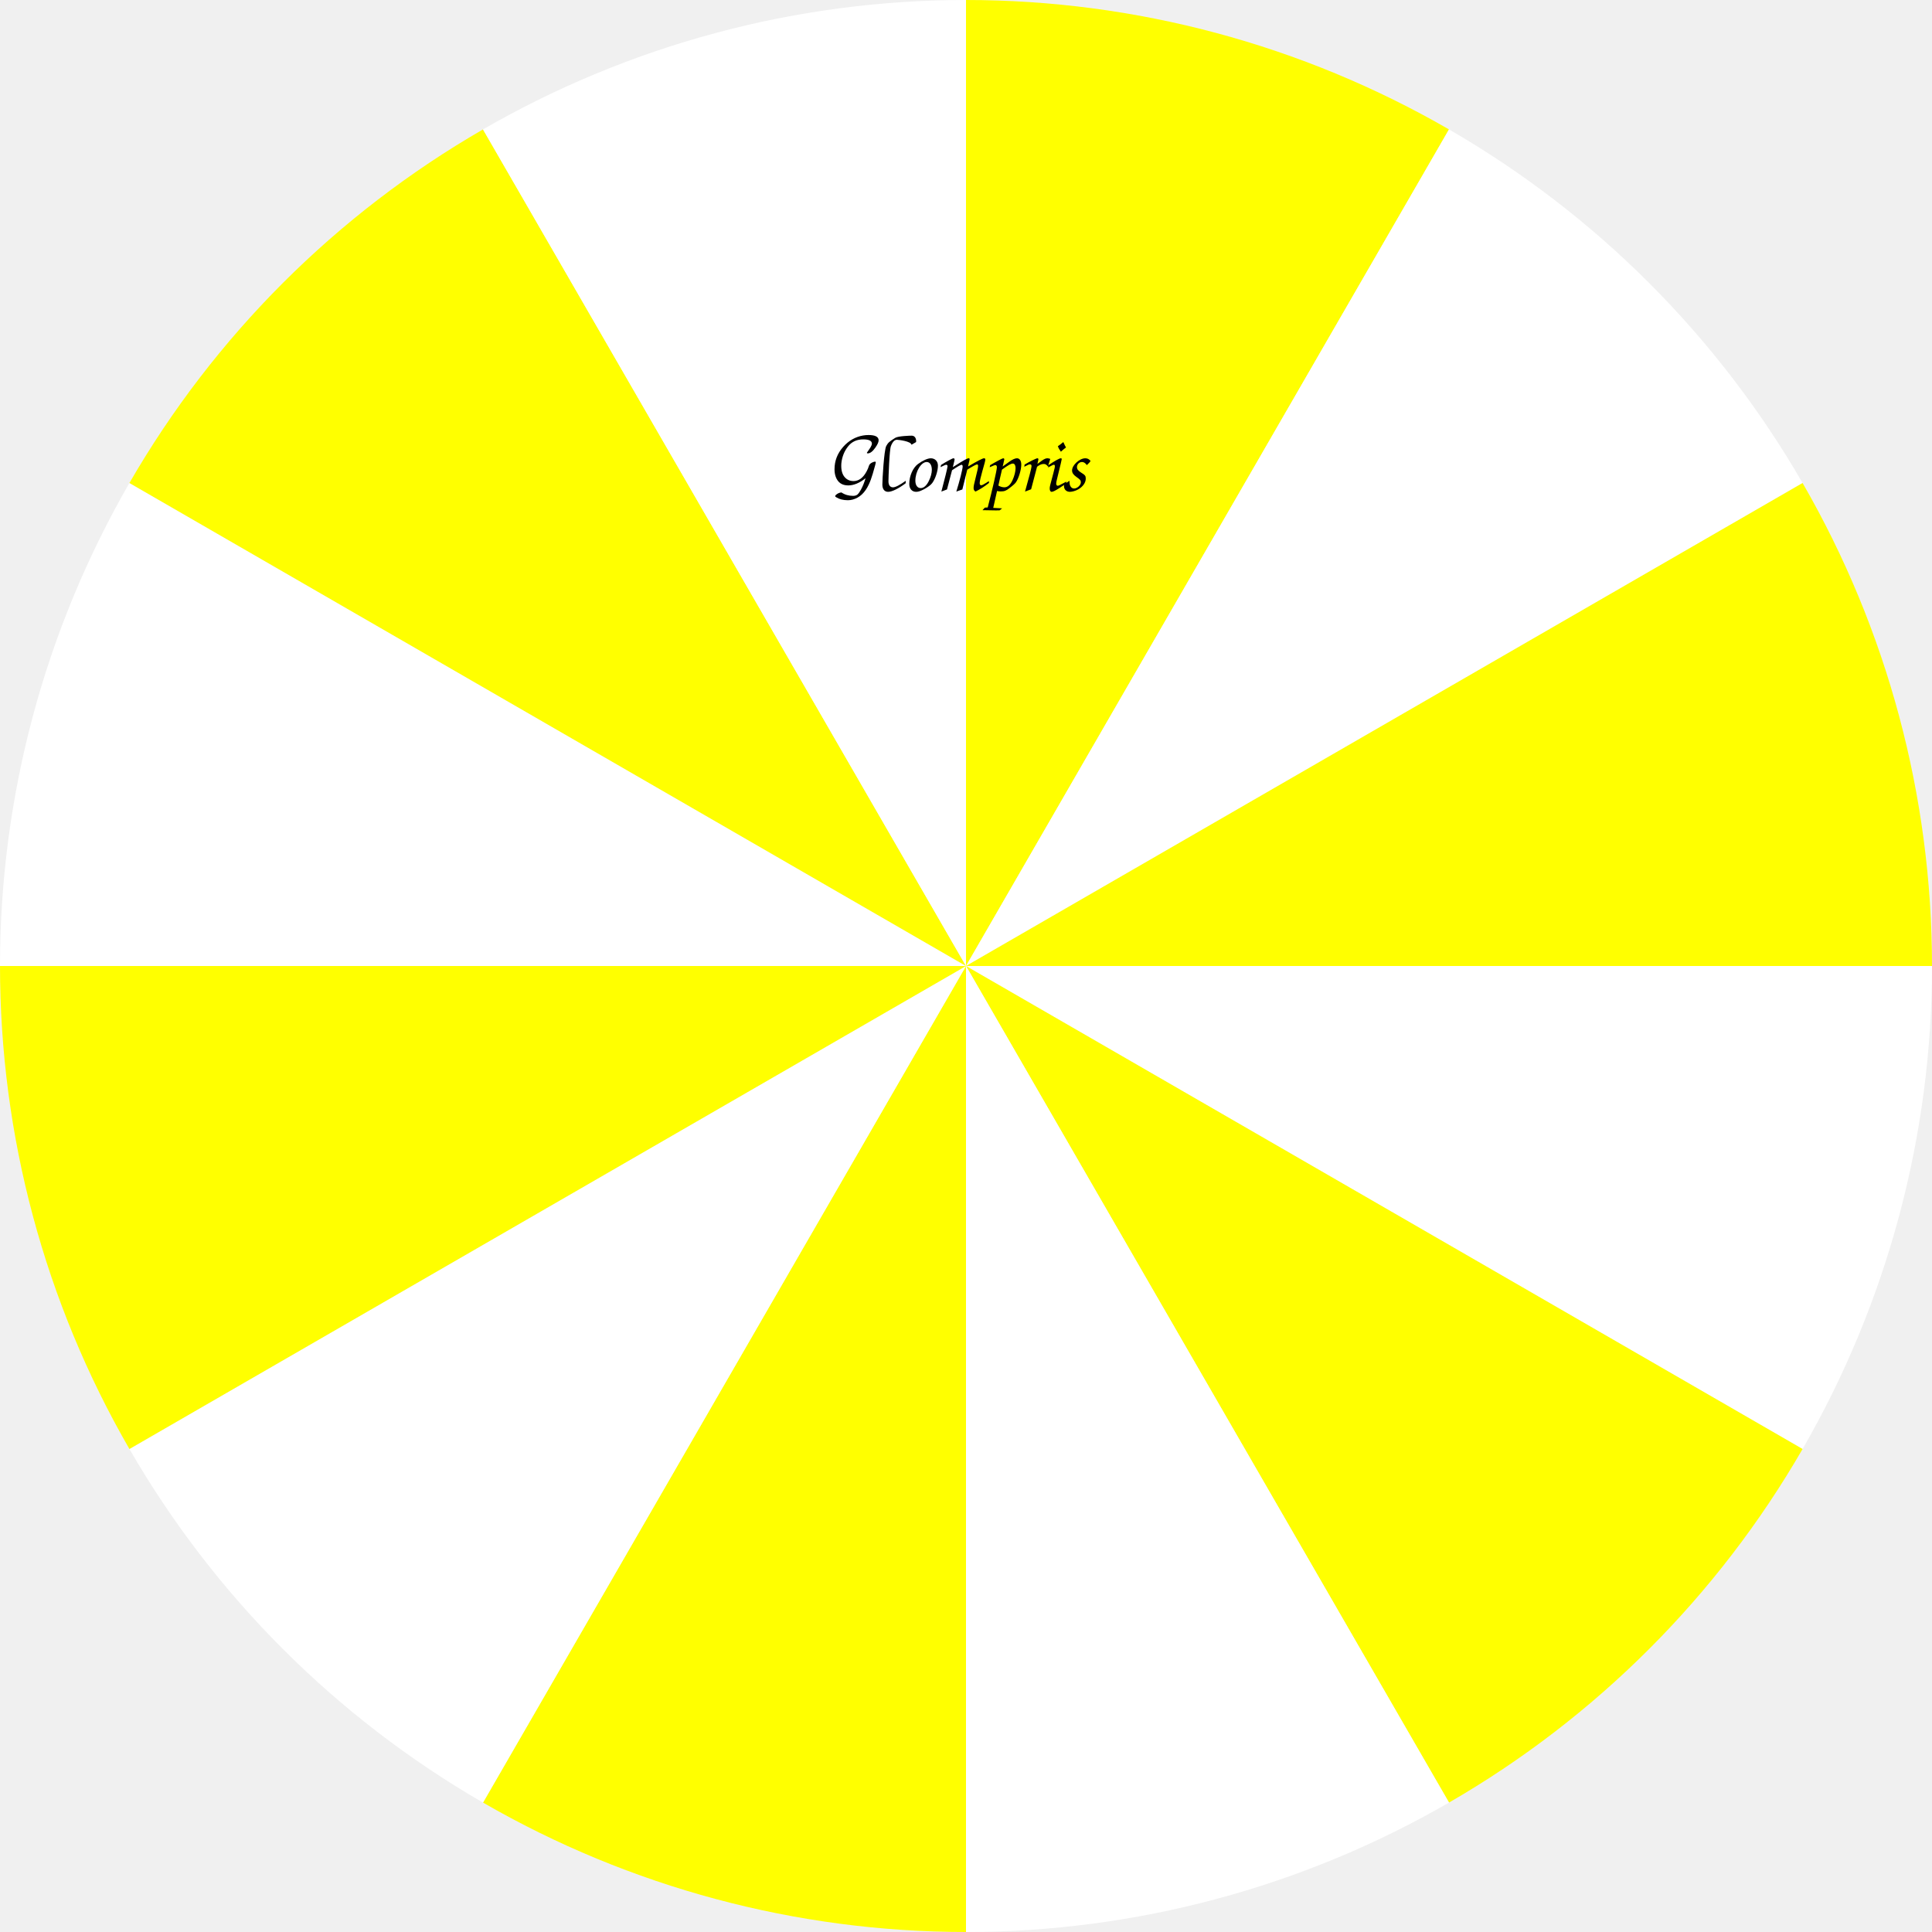
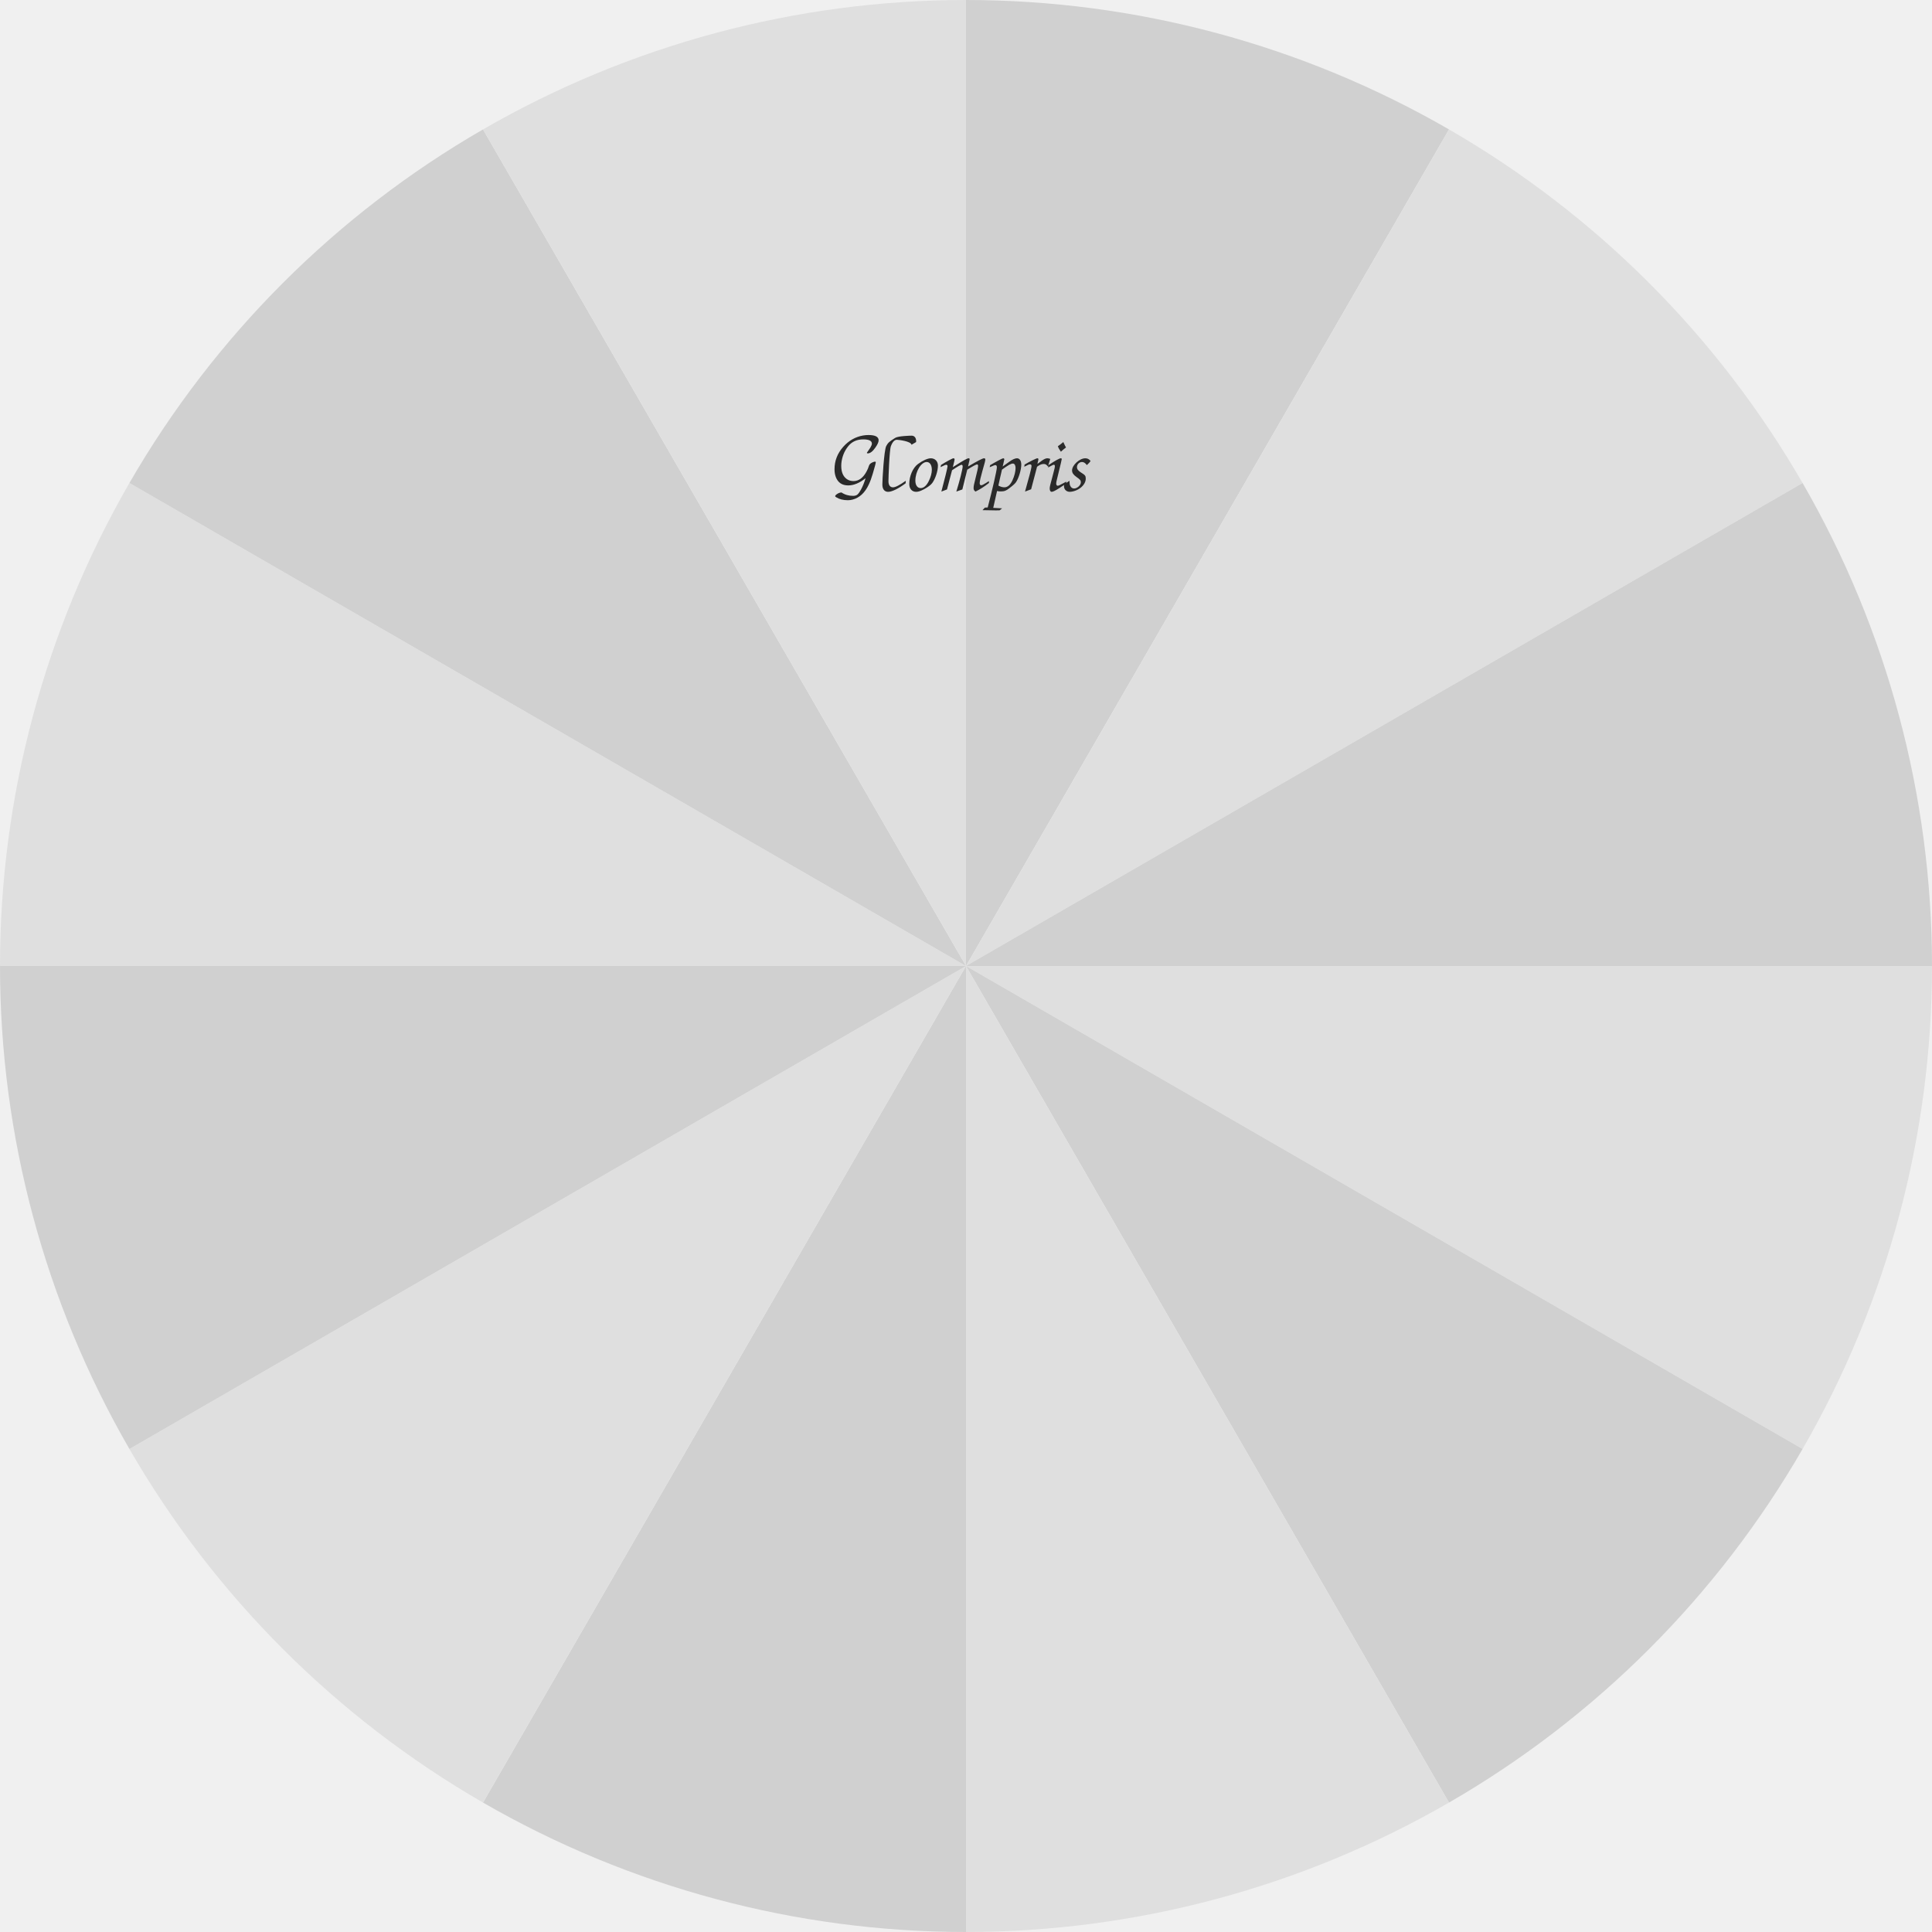
<svg xmlns="http://www.w3.org/2000/svg" width="341.593" height="341.593" id="svg2738" version="1.0">
-   <defs id="defs2740">
-     <linearGradient id="linearGradient15627">
-       <stop id="stop15629" offset="0" style="stop-color:#ffffa1;stop-opacity:1;" />
-       <stop id="stop15631" offset="1" style="stop-color:#dfa429;stop-opacity:1;" />
-     </linearGradient>
-     <linearGradient id="linearGradient15621">
-       <stop id="stop15623" offset="0" style="stop-color:#cca444;stop-opacity:1;" />
-       <stop id="stop15625" offset="1" style="stop-color:#ffed5e;stop-opacity:1;" />
-     </linearGradient>
-     <linearGradient id="linearGradient21876">
-       <stop id="stop21878" offset="0" style="stop-color:#ffffff;stop-opacity:1;" />
-       <stop id="stop21880" offset="1" style="stop-color:#808080;stop-opacity:0;" />
-     </linearGradient>
-   </defs>
+   <defs id="defs2740" />
  <g id="layer1" transform="translate(-42.53029,-79.94659)">
-     <path transform="translate(-202.8771,0.6476711)" d="m 416.204,79.299 c 29.981,0 59.434,7.892 85.398,22.882 L 416.204,250.095 z" id="path3166" style="fill:#ffff00;fill-rule:evenodd;stroke:none" />
-     <path style="fill:#ffffff;fill-rule:evenodd;stroke:none" id="path3168" d="m 501.602,102.181 c 25.964,14.991 47.525,36.551 62.516,62.516 L 416.204,250.095 z" transform="translate(-202.8771,0.6476711)" />
-     <path transform="translate(-202.8771,0.6476711)" d="M 564.118,164.697 C 579.108,190.661 587,220.114 587,250.095 l -170.796,0 z" id="path3170" style="fill:#ffff00;fill-rule:evenodd;stroke:none" />
-     <path style="fill:#ffffff;fill-rule:evenodd;stroke:none" id="path3172" d="m 587,250.095 c 0,29.981 -7.892,59.434 -22.882,85.398 L 416.204,250.095 z" transform="translate(-202.8771,0.6476711)" />
-     <path transform="translate(-202.8771,0.6476711)" d="m 564.118,335.493 c -14.991,25.964 -36.551,47.525 -62.516,62.516 L 416.204,250.095 z" id="path3174" style="fill:#ffff00;fill-rule:evenodd;stroke:none" />
-     <path style="fill:#ffffff;fill-rule:evenodd;stroke:none" id="path3176" d="m 501.602,398.009 c -25.964,14.991 -55.417,22.882 -85.398,22.882 l -10e-6,-170.796 z" transform="translate(-202.8771,0.6476711)" />
-     <path transform="translate(-202.8771,0.6476711)" d="m 416.204,420.892 c -29.981,0 -59.434,-7.892 -85.398,-22.882 L 416.204,250.095 z" id="path3178" style="fill:#ffff00;fill-rule:evenodd;stroke:none" />
-     <path style="fill:#ffffff;fill-rule:evenodd;stroke:none" id="path3180" d="M 330.806,398.009 C 304.841,383.019 283.28,361.458 268.29,335.493 L 416.204,250.095 z" transform="translate(-202.8771,0.6476711)" />
-     <path transform="translate(-202.8771,0.6476711)" d="m 268.29,335.493 c -14.991,-25.964 -22.882,-55.417 -22.882,-85.398 l 170.796,0 z" id="path3182" style="fill:#ffff00;fill-rule:evenodd;stroke:none" />
-     <path style="fill:#ffffff;fill-rule:evenodd;stroke:none" id="path3184" d="m 245.407,250.095 c 0,-29.981 7.892,-59.434 22.882,-85.398 l 147.914,85.398 z" transform="translate(-202.8771,0.6476711)" />
-     <path transform="translate(-202.8771,0.6476711)" d="m 268.29,164.697 c 14.991,-25.964 36.551,-47.525 62.516,-62.516 l 85.398,147.914 z" id="path3186" style="fill:#ffff00;fill-rule:evenodd;stroke:none" />
-     <path style="fill:#ffffff;fill-rule:evenodd;stroke:none" id="path3188" d="m 330.806,102.181 c 25.964,-14.991 55.417,-22.882 85.398,-22.882 l -10e-6,170.796 z" transform="translate(-202.8771,0.6476711)" />
-     <path id="text2481" style="font-size:14px;font-style:normal;font-variant:normal;font-weight:bold;font-stretch:normal;text-align:start;line-height:100%;writing-mode:lr-tb;text-anchor:start;fill:#000000;fill-opacity:1;stroke:none;font-family:cmsy10" d="m 195.568,164.499 c -1.064,0.848 -2.086,1.273 -3.066,1.273 -1.092,0 -1.825,-0.499 -2.198,-1.496 -0.149,-0.401 -0.224,-0.853 -0.224,-1.357 0,-1.492 0.513,-2.816 1.54,-3.972 0.971,-1.091 2.137,-1.757 3.5,-2 0.317,-0.056 0.639,-0.084 0.966,-0.084 1.195,1e-5 1.792,0.312 1.792,0.937 -1e-5,0.317 -0.196,0.751 -0.588,1.301 -0.467,0.671 -0.91,1.007 -1.33,1.007 -0.103,1e-5 -0.154,-0.033 -0.154,-0.098 -1e-5,-0.047 0.047,-0.121 0.14,-0.224 l 0.49,-0.727 c 0.168,-0.289 0.252,-0.513 0.252,-0.671 -1e-5,-0.503 -0.509,-0.755 -1.526,-0.755 -1.12,1e-5 -2.002,0.396 -2.646,1.189 -0.709,0.876 -1.12,1.907 -1.232,3.091 -0.009,0.14 -0.014,0.275 -0.014,0.406 0,1.081 0.322,1.855 0.966,2.321 0.336,0.242 0.733,0.364 1.19,0.364 0.952,0 1.731,-0.578 2.338,-1.734 0.168,-0.308 0.303,-0.634 0.406,-0.979 0.084,-0.289 0.355,-0.513 0.812,-0.671 l 0.014,0 c 0.103,-0.037 0.177,-0.056 0.224,-0.056 0.103,1e-5 0.154,0.042 0.154,0.126 -1e-5,0.14 -0.177,0.811 -0.532,2.014 -0.224,0.764 -0.462,1.408 -0.714,1.93 -0.672,1.436 -1.619,2.317 -2.842,2.643 -0.28,0.075 -0.56,0.112 -0.84,0.112 -0.821,0 -1.507,-0.172 -2.058,-0.517 -0.131,-0.084 -0.196,-0.145 -0.196,-0.182 0,-0.121 0.131,-0.266 0.392,-0.434 0.243,-0.149 0.485,-0.228 0.728,-0.238 0.588,0.401 1.274,0.601 2.058,0.601 0.327,0 0.583,-0.079 0.77,-0.238 0.187,-0.168 0.392,-0.457 0.616,-0.867 0.317,-0.578 0.588,-1.249 0.812,-2.014 m 7.114,0.448 c -1.078,0.769 -1.82,1.161 -2.268,1.161 -0.504,0 -0.798,-0.392 -0.798,-1.063 0,-0.671 0.168,-5.566 0.434,-6.224 0.28,-0.741 0.644,-1.119 1.05,-1.119 0.336,0 2.518,0.266 2.588,0.881 l 0.812,-0.475 c 0.014,-0.07 0.014,-0.14 0.014,-0.154 0,-0.601 -0.308,-0.979 -0.798,-0.979 -0.252,0 -2.406,0.056 -2.91,0.392 -1.05,0.657 -1.274,0.867 -1.582,1.44 -0.392,0.755 -0.686,5.944 -0.686,6.811 0,0.811 0.378,1.287 1.022,1.287 0.672,0 1.82,-0.559 3.094,-1.51 l 0.028,-0.448 m 4.422,-3.972 c -0.56,0 -1.456,0.406 -2.282,1.021 -0.896,0.671 -1.526,2.126 -1.526,3.51 0,0.853 0.476,1.398 1.218,1.398 0.392,0 0.784,-0.14 1.428,-0.475 0.7,-0.392 1.162,-0.741 1.414,-1.077 0.56,-0.755 1.008,-2.126 1.008,-3.091 0,-0.755 -0.518,-1.287 -1.26,-1.287 m -0.728,0.657 c 0.56,0 0.91,0.545 0.91,1.384 0,0.587 -0.196,1.315 -0.546,2 -0.392,0.797 -0.896,1.231 -1.428,1.231 -0.574,0 -0.938,-0.517 -0.938,-1.315 0,-1.622 1.022,-3.3 2.002,-3.3 m 3.589,4.853 0.896,-3.398 c 0.938,-0.629 1.512,-0.965 1.694,-0.965 0.112,0 0.182,0.126 0.182,0.308 0,0.42 -0.532,2.545 -1.12,4.433 l 1.064,-0.378 0.868,-3.496 c 0.812,-0.517 1.568,-0.937 1.736,-0.937 0.112,0 0.182,0.098 0.182,0.266 0,0.308 -0.126,0.881 -0.504,2.377 -0.224,0.867 -0.294,1.217 -0.294,1.538 0,0.294 0.084,0.448 0.336,0.629 0.826,-0.406 1.526,-0.853 2.38,-1.524 l 0,-0.322 c -0.14,0.07 -0.294,0.168 -0.476,0.294 -0.504,0.322 -0.742,0.434 -0.91,0.434 -0.154,0 -0.252,-0.14 -0.252,-0.378 0,-0.308 0.182,-1.105 0.462,-2.084 0.42,-1.44 0.532,-1.888 0.532,-2.098 0,-0.14 -0.084,-0.21 -0.224,-0.21 -0.252,0 -1.12,0.448 -2.828,1.454 0.042,-0.154 0.056,-0.266 0.07,-0.322 0.168,-0.699 0.21,-0.895 0.21,-0.979 0,-0.098 -0.07,-0.154 -0.182,-0.154 -0.21,0 -0.938,0.392 -2.338,1.287 l -0.448,0.28 c 0.252,-1.021 0.308,-1.273 0.308,-1.37 0,-0.112 -0.084,-0.196 -0.21,-0.196 -0.168,0 -1.274,0.601 -2.184,1.175 l -0.098,0.392 c 0.77,-0.378 0.882,-0.42 1.036,-0.42 0.126,0 0.21,0.112 0.21,0.266 0,0.224 -0.504,2.293 -1.092,4.475 l 0.994,-0.378 m 6.694,3.216 -0.42,0.448 c 0.406,0.014 1.96,0.042 2.38,0.042 0.112,0 0.308,0 0.658,-0.014 l 0.434,-0.35 -1.568,-0.084 0.672,-2.979 c 0.28,0.056 0.434,0.07 0.672,0.07 0.616,0 0.952,-0.126 1.512,-0.573 0.714,-0.545 0.98,-0.797 1.162,-1.049 0.49,-0.713 0.938,-2.21 0.938,-3.119 0,-0.671 -0.294,-1.119 -0.756,-1.119 -0.336,0 -0.812,0.21 -1.386,0.629 l -1.148,0.825 c 0.042,-0.154 0.07,-0.308 0.098,-0.392 0.126,-0.531 0.196,-0.825 0.196,-0.881 0,-0.084 -0.098,-0.182 -0.196,-0.182 -0.14,0 -1.274,0.601 -2.31,1.217 l -0.084,0.364 c 0.182,-0.07 0.35,-0.14 0.406,-0.168 0.406,-0.182 0.49,-0.21 0.602,-0.21 0.168,0 0.266,0.14 0.266,0.392 0,0.503 -0.84,4.139 -1.624,7.104 l -0.504,0.028 m 2.394,-3.902 c 0.196,-0.937 0.378,-1.706 0.518,-2.307 0.014,-0.07 0.056,-0.252 0.112,-0.503 1.162,-0.839 1.582,-1.077 1.946,-1.077 0.28,0 0.462,0.308 0.462,0.769 0,0.629 -0.196,1.412 -0.546,2.182 -0.378,0.825 -0.854,1.245 -1.428,1.245 -0.35,0 -0.728,-0.112 -1.064,-0.308 m 4.71,1.063 1.078,-0.406 1.05,-3.986 c 0.476,-0.35 0.798,-0.489 1.176,-0.489 0.308,0 0.49,0.112 0.742,0.434 l 0.42,-1.329 c -0.266,-0.084 -0.378,-0.112 -0.518,-0.112 -0.252,0 -0.546,0.126 -0.924,0.392 l -0.826,0.601 c 0.014,-0.112 0.042,-0.182 0.042,-0.224 0.112,-0.461 0.126,-0.545 0.126,-0.615 0,-0.084 -0.084,-0.154 -0.182,-0.154 -0.182,0 -1.414,0.601 -2.268,1.119 l -0.042,0.378 c 0.756,-0.392 0.84,-0.42 1.008,-0.42 0.182,0 0.266,0.098 0.266,0.294 0,0.196 -0.14,0.853 -0.308,1.454 l -0.84,3.063 m 6.339,-7.048 c 0.406,-0.364 0.434,-0.392 0.91,-0.755 -0.084,-0.168 -0.154,-0.28 -0.182,-0.322 -0.084,-0.168 -0.098,-0.182 -0.21,-0.448 -0.028,-0.056 -0.056,-0.112 -0.084,-0.182 -0.07,0.056 -0.154,0.112 -0.196,0.154 -0.056,0.056 -0.168,0.14 -0.308,0.252 -0.07,0.056 -0.168,0.126 -0.294,0.21 -0.056,0.042 -0.112,0.084 -0.168,0.112 0.098,0.308 0.224,0.531 0.532,0.979 m 0.966,5.286 c -1.33,0.713 -1.358,0.727 -1.54,0.727 -0.154,0 -0.252,-0.154 -0.252,-0.392 0,-0.14 0.042,-0.406 0.126,-0.713 0.714,-2.937 0.854,-3.496 0.854,-3.608 0,-0.084 -0.07,-0.14 -0.168,-0.14 -0.238,0 -1.064,0.462 -2.212,1.231 l -0.028,0.392 c 0.826,-0.448 0.896,-0.475 1.022,-0.475 0.112,0 0.168,0.084 0.168,0.252 0,0.182 -0.042,0.378 -0.252,1.175 -0.658,2.447 -0.658,2.447 -0.658,2.797 0,0.336 0.14,0.559 0.336,0.559 0.238,0 0.616,-0.182 1.358,-0.657 0.266,-0.168 0.532,-0.336 0.798,-0.517 0.126,-0.07 0.252,-0.154 0.392,-0.238 l 0.056,-0.392 m -0.389,0.462 c -0.014,0.126 -0.028,0.238 -0.028,0.322 0,0.601 0.42,1.021 1.036,1.021 0.434,0 1.036,-0.182 1.484,-0.434 0.826,-0.475 1.33,-1.189 1.33,-1.888 0,-0.517 -0.098,-0.629 -0.882,-1.119 -0.476,-0.308 -0.672,-0.573 -0.672,-0.937 0,-0.475 0.406,-0.895 0.882,-0.895 0.322,0 0.56,0.154 0.868,0.545 0.476,-0.462 0.476,-0.462 0.658,-0.727 -0.28,-0.336 -0.546,-0.475 -0.938,-0.475 -1.022,0 -2.338,1.217 -2.338,2.14 0,0.434 0.224,0.769 0.756,1.147 0.7,0.489 0.798,0.615 0.798,0.965 0,0.503 -0.644,1.091 -1.19,1.091 -0.308,0 -0.546,-0.168 -0.686,-0.475 -0.098,-0.21 -0.126,-0.42 -0.14,-0.895 -0.154,0.112 -0.266,0.182 -0.322,0.224 -0.112,0.07 -0.238,0.14 -0.364,0.224 l -0.252,0.168" />
+     <path transform="translate(-202.8771,0.6476711)" d="m 416.204,79.299 a 170.796,170.796 0 0 1 85.398,22.882 L 416.204,250.095 Z" id="path3166" style="fill:#d0d0d0;fill-rule:evenodd;stroke:none;fill-opacity:1" />
+     <path style="fill:#dfdfdf;fill-rule:evenodd;stroke:none;fill-opacity:1" id="path3168" d="m 501.602,102.181 a 170.796,170.796 0 0 1 62.516,62.516 L 416.204,250.095 Z" transform="translate(-202.8771,0.6476711)" />
+     <path transform="translate(-202.8771,0.6476711)" d="M 564.118,164.697 A 170.796,170.796 0 0 1 587,250.095 l -170.796,0 z" id="path3170" style="fill:#d0d0d0;fill-rule:evenodd;stroke:none;fill-opacity:1" />
+     <path style="fill:#dfdfdf;fill-rule:evenodd;stroke:none;fill-opacity:1" id="path3172" d="m 587,250.095 a 170.796,170.796 0 0 1 -22.882,85.398 L 416.204,250.095 Z" transform="translate(-202.8771,0.6476711)" />
+     <path transform="translate(-202.8771,0.6476711)" d="m 564.118,335.493 a 170.796,170.796 0 0 1 -62.516,62.516 L 416.204,250.095 Z" id="path3174" style="fill:#d0d0d0;fill-rule:evenodd;stroke:none;fill-opacity:1" />
+     <path style="fill:#dfdfdf;fill-rule:evenodd;stroke:none;fill-opacity:1" id="path3176" d="m 501.602,398.009 a 170.796,170.796 0 0 1 -85.398,22.882 l -10e-6,-170.796 z" transform="translate(-202.8771,0.6476711)" />
+     <path transform="translate(-202.8771,0.6476711)" d="M 416.204,420.892 A 170.796,170.796 0 0 1 330.806,398.009 L 416.204,250.095 Z" id="path3178" style="fill:#d0d0d0;fill-rule:evenodd;stroke:none;fill-opacity:1" />
+     <path style="fill:#dfdfdf;fill-rule:evenodd;stroke:none;fill-opacity:1" id="path3180" d="M 330.806,398.009 A 170.796,170.796 0 0 1 268.29,335.493 L 416.204,250.095 Z" transform="translate(-202.8771,0.6476711)" />
+     <path transform="translate(-202.8771,0.6476711)" d="m 268.29,335.493 a 170.796,170.796 0 0 1 -22.882,-85.398 l 170.796,0 z" id="path3182" style="fill:#d0d0d0;fill-rule:evenodd;stroke:none;fill-opacity:1" />
+     <path style="fill:#dfdfdf;fill-rule:evenodd;stroke:none;fill-opacity:1" id="path3184" d="m 245.407,250.095 a 170.796,170.796 0 0 1 22.882,-85.398 l 147.914,85.398 z" transform="translate(-202.8771,0.6476711)" />
+     <path transform="translate(-202.8771,0.6476711)" d="m 268.29,164.697 a 170.796,170.796 0 0 1 62.516,-62.516 l 85.398,147.914 z" id="path3186" style="fill:#d0d0d0;fill-rule:evenodd;stroke:none;fill-opacity:1" />
+     <path style="fill:#dfdfdf;fill-rule:evenodd;stroke:none;fill-opacity:1" id="path3188" d="m 330.806,102.181 a 170.796,170.796 0 0 1 85.398,-22.882 l -10e-6,170.796 z" transform="translate(-202.8771,0.6476711)" />
+     <path id="text2481" style="font-size:14px;font-style:normal;font-variant:normal;font-weight:bold;font-stretch:normal;text-align:start;line-height:100%;writing-mode:lr-tb;text-anchor:start;fill:#2a2a2a;fill-opacity:1;stroke:none;font-family:cmsy10" d="m 195.568,164.499 c -1.064,0.848 -2.086,1.273 -3.066,1.273 -1.092,0 -1.825,-0.499 -2.198,-1.496 -0.149,-0.401 -0.224,-0.853 -0.224,-1.357 0,-1.492 0.513,-2.816 1.54,-3.972 0.971,-1.091 2.137,-1.757 3.5,-2 0.317,-0.056 0.639,-0.084 0.966,-0.084 1.195,1e-5 1.792,0.312 1.792,0.937 -1e-5,0.317 -0.196,0.751 -0.588,1.301 -0.467,0.671 -0.91,1.007 -1.33,1.007 -0.103,1e-5 -0.154,-0.033 -0.154,-0.098 -1e-5,-0.047 0.047,-0.121 0.14,-0.224 l 0.49,-0.727 c 0.168,-0.289 0.252,-0.513 0.252,-0.671 -1e-5,-0.503 -0.509,-0.755 -1.526,-0.755 -1.12,1e-5 -2.002,0.396 -2.646,1.189 -0.709,0.876 -1.12,1.907 -1.232,3.091 -0.009,0.14 -0.014,0.275 -0.014,0.406 0,1.081 0.322,1.855 0.966,2.321 0.336,0.242 0.733,0.364 1.19,0.364 0.952,0 1.731,-0.578 2.338,-1.734 0.168,-0.308 0.303,-0.634 0.406,-0.979 0.084,-0.289 0.355,-0.513 0.812,-0.671 l 0.014,0 c 0.103,-0.037 0.177,-0.056 0.224,-0.056 0.103,1e-5 0.154,0.042 0.154,0.126 -1e-5,0.14 -0.177,0.811 -0.532,2.014 -0.224,0.764 -0.462,1.408 -0.714,1.93 -0.672,1.436 -1.619,2.317 -2.842,2.643 -0.28,0.075 -0.56,0.112 -0.84,0.112 -0.821,0 -1.507,-0.172 -2.058,-0.517 -0.131,-0.084 -0.196,-0.145 -0.196,-0.182 0,-0.121 0.131,-0.266 0.392,-0.434 0.243,-0.149 0.485,-0.228 0.728,-0.238 0.588,0.401 1.274,0.601 2.058,0.601 0.327,0 0.583,-0.079 0.77,-0.238 0.187,-0.168 0.392,-0.457 0.616,-0.867 0.317,-0.578 0.588,-1.249 0.812,-2.014 m 7.114,0.448 c -1.078,0.769 -1.82,1.161 -2.268,1.161 -0.504,0 -0.798,-0.392 -0.798,-1.063 0,-0.671 0.168,-5.566 0.434,-6.224 0.28,-0.741 0.644,-1.119 1.05,-1.119 0.336,0 2.518,0.266 2.588,0.881 l 0.812,-0.475 c 0.014,-0.07 0.014,-0.14 0.014,-0.154 0,-0.601 -0.308,-0.979 -0.798,-0.979 -0.252,0 -2.406,0.056 -2.91,0.392 -1.05,0.657 -1.274,0.867 -1.582,1.44 -0.392,0.755 -0.686,5.944 -0.686,6.811 0,0.811 0.378,1.287 1.022,1.287 0.672,0 1.82,-0.559 3.094,-1.51 l 0.028,-0.448 m 4.422,-3.972 c -0.56,0 -1.456,0.406 -2.282,1.021 -0.896,0.671 -1.526,2.126 -1.526,3.51 0,0.853 0.476,1.398 1.218,1.398 0.392,0 0.784,-0.14 1.428,-0.475 0.7,-0.392 1.162,-0.741 1.414,-1.077 0.56,-0.755 1.008,-2.126 1.008,-3.091 0,-0.755 -0.518,-1.287 -1.26,-1.287 m -0.728,0.657 c 0.56,0 0.91,0.545 0.91,1.384 0,0.587 -0.196,1.315 -0.546,2 -0.392,0.797 -0.896,1.231 -1.428,1.231 -0.574,0 -0.938,-0.517 -0.938,-1.315 0,-1.622 1.022,-3.3 2.002,-3.3 m 3.589,4.853 0.896,-3.398 c 0.938,-0.629 1.512,-0.965 1.694,-0.965 0.112,0 0.182,0.126 0.182,0.308 0,0.42 -0.532,2.545 -1.12,4.433 l 1.064,-0.378 0.868,-3.496 c 0.812,-0.517 1.568,-0.937 1.736,-0.937 0.112,0 0.182,0.098 0.182,0.266 0,0.308 -0.126,0.881 -0.504,2.377 -0.224,0.867 -0.294,1.217 -0.294,1.538 0,0.294 0.084,0.448 0.336,0.629 0.826,-0.406 1.526,-0.853 2.38,-1.524 l 0,-0.322 c -0.14,0.07 -0.294,0.168 -0.476,0.294 -0.504,0.322 -0.742,0.434 -0.91,0.434 -0.154,0 -0.252,-0.14 -0.252,-0.378 0,-0.308 0.182,-1.105 0.462,-2.084 0.42,-1.44 0.532,-1.888 0.532,-2.098 0,-0.14 -0.084,-0.21 -0.224,-0.21 -0.252,0 -1.12,0.448 -2.828,1.454 0.042,-0.154 0.056,-0.266 0.07,-0.322 0.168,-0.699 0.21,-0.895 0.21,-0.979 0,-0.098 -0.07,-0.154 -0.182,-0.154 -0.21,0 -0.938,0.392 -2.338,1.287 l -0.448,0.28 c 0.252,-1.021 0.308,-1.273 0.308,-1.37 0,-0.112 -0.084,-0.196 -0.21,-0.196 -0.168,0 -1.274,0.601 -2.184,1.175 l -0.098,0.392 c 0.77,-0.378 0.882,-0.42 1.036,-0.42 0.126,0 0.21,0.112 0.21,0.266 0,0.224 -0.504,2.293 -1.092,4.475 l 0.994,-0.378 m 6.694,3.216 -0.42,0.448 c 0.406,0.014 1.96,0.042 2.38,0.042 0.112,0 0.308,0 0.658,-0.014 l 0.434,-0.35 -1.568,-0.084 0.672,-2.979 c 0.28,0.056 0.434,0.07 0.672,0.07 0.616,0 0.952,-0.126 1.512,-0.573 0.714,-0.545 0.98,-0.797 1.162,-1.049 0.49,-0.713 0.938,-2.21 0.938,-3.119 0,-0.671 -0.294,-1.119 -0.756,-1.119 -0.336,0 -0.812,0.21 -1.386,0.629 l -1.148,0.825 c 0.042,-0.154 0.07,-0.308 0.098,-0.392 0.126,-0.531 0.196,-0.825 0.196,-0.881 0,-0.084 -0.098,-0.182 -0.196,-0.182 -0.14,0 -1.274,0.601 -2.31,1.217 l -0.084,0.364 c 0.182,-0.07 0.35,-0.14 0.406,-0.168 0.406,-0.182 0.49,-0.21 0.602,-0.21 0.168,0 0.266,0.14 0.266,0.392 0,0.503 -0.84,4.139 -1.624,7.104 l -0.504,0.028 m 2.394,-3.902 c 0.196,-0.937 0.378,-1.706 0.518,-2.307 0.014,-0.07 0.056,-0.252 0.112,-0.503 1.162,-0.839 1.582,-1.077 1.946,-1.077 0.28,0 0.462,0.308 0.462,0.769 0,0.629 -0.196,1.412 -0.546,2.182 -0.378,0.825 -0.854,1.245 -1.428,1.245 -0.35,0 -0.728,-0.112 -1.064,-0.308 m 4.71,1.063 1.078,-0.406 1.05,-3.986 c 0.476,-0.35 0.798,-0.489 1.176,-0.489 0.308,0 0.49,0.112 0.742,0.434 l 0.42,-1.329 c -0.266,-0.084 -0.378,-0.112 -0.518,-0.112 -0.252,0 -0.546,0.126 -0.924,0.392 l -0.826,0.601 c 0.014,-0.112 0.042,-0.182 0.042,-0.224 0.112,-0.461 0.126,-0.545 0.126,-0.615 0,-0.084 -0.084,-0.154 -0.182,-0.154 -0.182,0 -1.414,0.601 -2.268,1.119 l -0.042,0.378 c 0.756,-0.392 0.84,-0.42 1.008,-0.42 0.182,0 0.266,0.098 0.266,0.294 0,0.196 -0.14,0.853 -0.308,1.454 l -0.84,3.063 m 6.339,-7.048 c 0.406,-0.364 0.434,-0.392 0.91,-0.755 -0.084,-0.168 -0.154,-0.28 -0.182,-0.322 -0.084,-0.168 -0.098,-0.182 -0.21,-0.448 -0.028,-0.056 -0.056,-0.112 -0.084,-0.182 -0.07,0.056 -0.154,0.112 -0.196,0.154 -0.056,0.056 -0.168,0.14 -0.308,0.252 -0.07,0.056 -0.168,0.126 -0.294,0.21 -0.056,0.042 -0.112,0.084 -0.168,0.112 0.098,0.308 0.224,0.531 0.532,0.979 m 0.966,5.286 c -1.33,0.713 -1.358,0.727 -1.54,0.727 -0.154,0 -0.252,-0.154 -0.252,-0.392 0,-0.14 0.042,-0.406 0.126,-0.713 0.714,-2.937 0.854,-3.496 0.854,-3.608 0,-0.084 -0.07,-0.14 -0.168,-0.14 -0.238,0 -1.064,0.462 -2.212,1.231 l -0.028,0.392 c 0.826,-0.448 0.896,-0.475 1.022,-0.475 0.112,0 0.168,0.084 0.168,0.252 0,0.182 -0.042,0.378 -0.252,1.175 -0.658,2.447 -0.658,2.447 -0.658,2.797 0,0.336 0.14,0.559 0.336,0.559 0.238,0 0.616,-0.182 1.358,-0.657 0.266,-0.168 0.532,-0.336 0.798,-0.517 0.126,-0.07 0.252,-0.154 0.392,-0.238 l 0.056,-0.392 m -0.389,0.462 c -0.014,0.126 -0.028,0.238 -0.028,0.322 0,0.601 0.42,1.021 1.036,1.021 0.434,0 1.036,-0.182 1.484,-0.434 0.826,-0.475 1.33,-1.189 1.33,-1.888 0,-0.517 -0.098,-0.629 -0.882,-1.119 -0.476,-0.308 -0.672,-0.573 -0.672,-0.937 0,-0.475 0.406,-0.895 0.882,-0.895 0.322,0 0.56,0.154 0.868,0.545 0.476,-0.462 0.476,-0.462 0.658,-0.727 -0.28,-0.336 -0.546,-0.475 -0.938,-0.475 -1.022,0 -2.338,1.217 -2.338,2.14 0,0.434 0.224,0.769 0.756,1.147 0.7,0.489 0.798,0.615 0.798,0.965 0,0.503 -0.644,1.091 -1.19,1.091 -0.308,0 -0.546,-0.168 -0.686,-0.475 -0.098,-0.21 -0.126,-0.42 -0.14,-0.895 -0.154,0.112 -0.266,0.182 -0.322,0.224 -0.112,0.07 -0.238,0.14 -0.364,0.224 l -0.252,0.168" />
    <flowRoot xml:space="preserve" id="flowRoot3136" style="font-size:48px;font-style:normal;font-variant:normal;font-weight:normal;font-stretch:normal;text-align:start;line-height:125%;letter-spacing:0px;word-spacing:0px;writing-mode:lr-tb;text-anchor:start;fill:#000000;fill-opacity:1;stroke:none;font-family:Courier New;-inkscape-font-specification:Courier New">
      <flowRegion id="flowRegion3138">
        <rect id="rect3140" width="158" height="58" x="300" y="-61.997" />
      </flowRegion>
      <flowPara id="flowPara3142" />
    </flowRoot>
    <flowRoot xml:space="preserve" id="flowRoot3144" style="font-size:48px;font-style:normal;font-variant:normal;font-weight:normal;font-stretch:normal;text-align:start;line-height:125%;letter-spacing:0px;word-spacing:0px;writing-mode:lr-tb;text-anchor:start;fill:#000000;fill-opacity:1;stroke:none;font-family:Courier New;-inkscape-font-specification:Courier New">
      <flowRegion id="flowRegion3146">
        <rect id="rect3148" width="394" height="242" x="357" y="-186.997" />
      </flowRegion>
      <flowPara id="flowPara3150" />
    </flowRoot>
  </g>
</svg>
